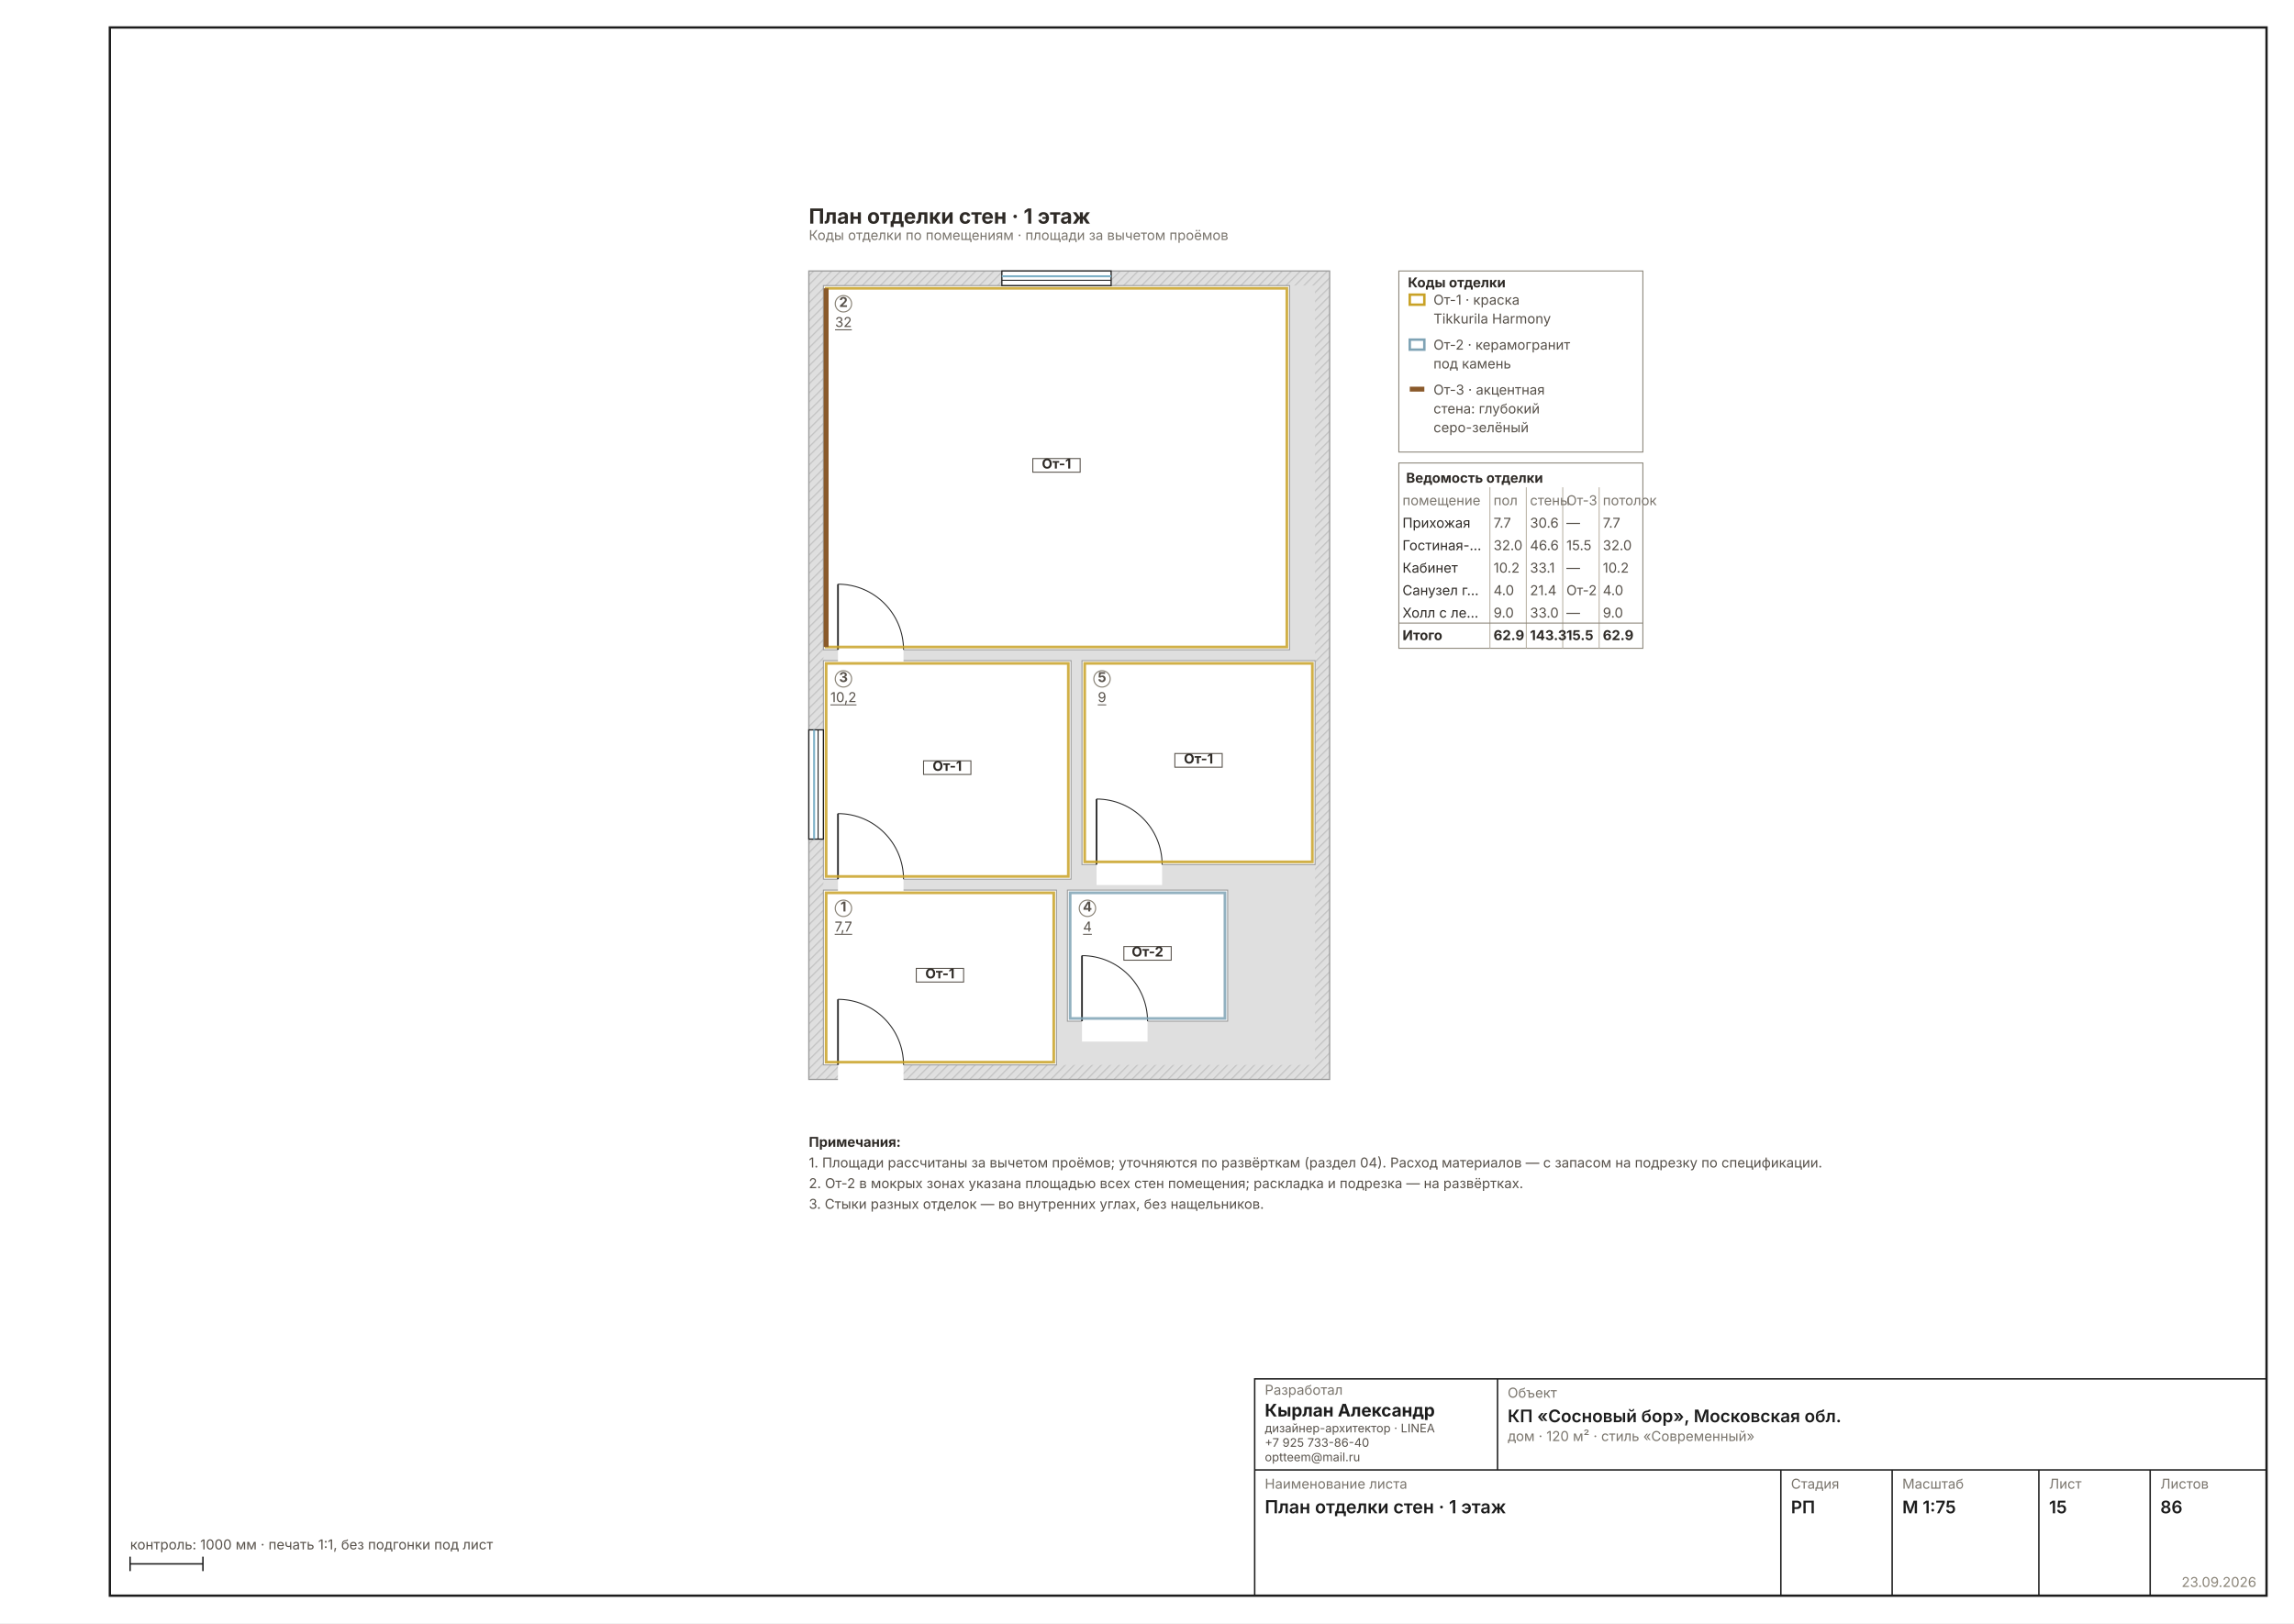
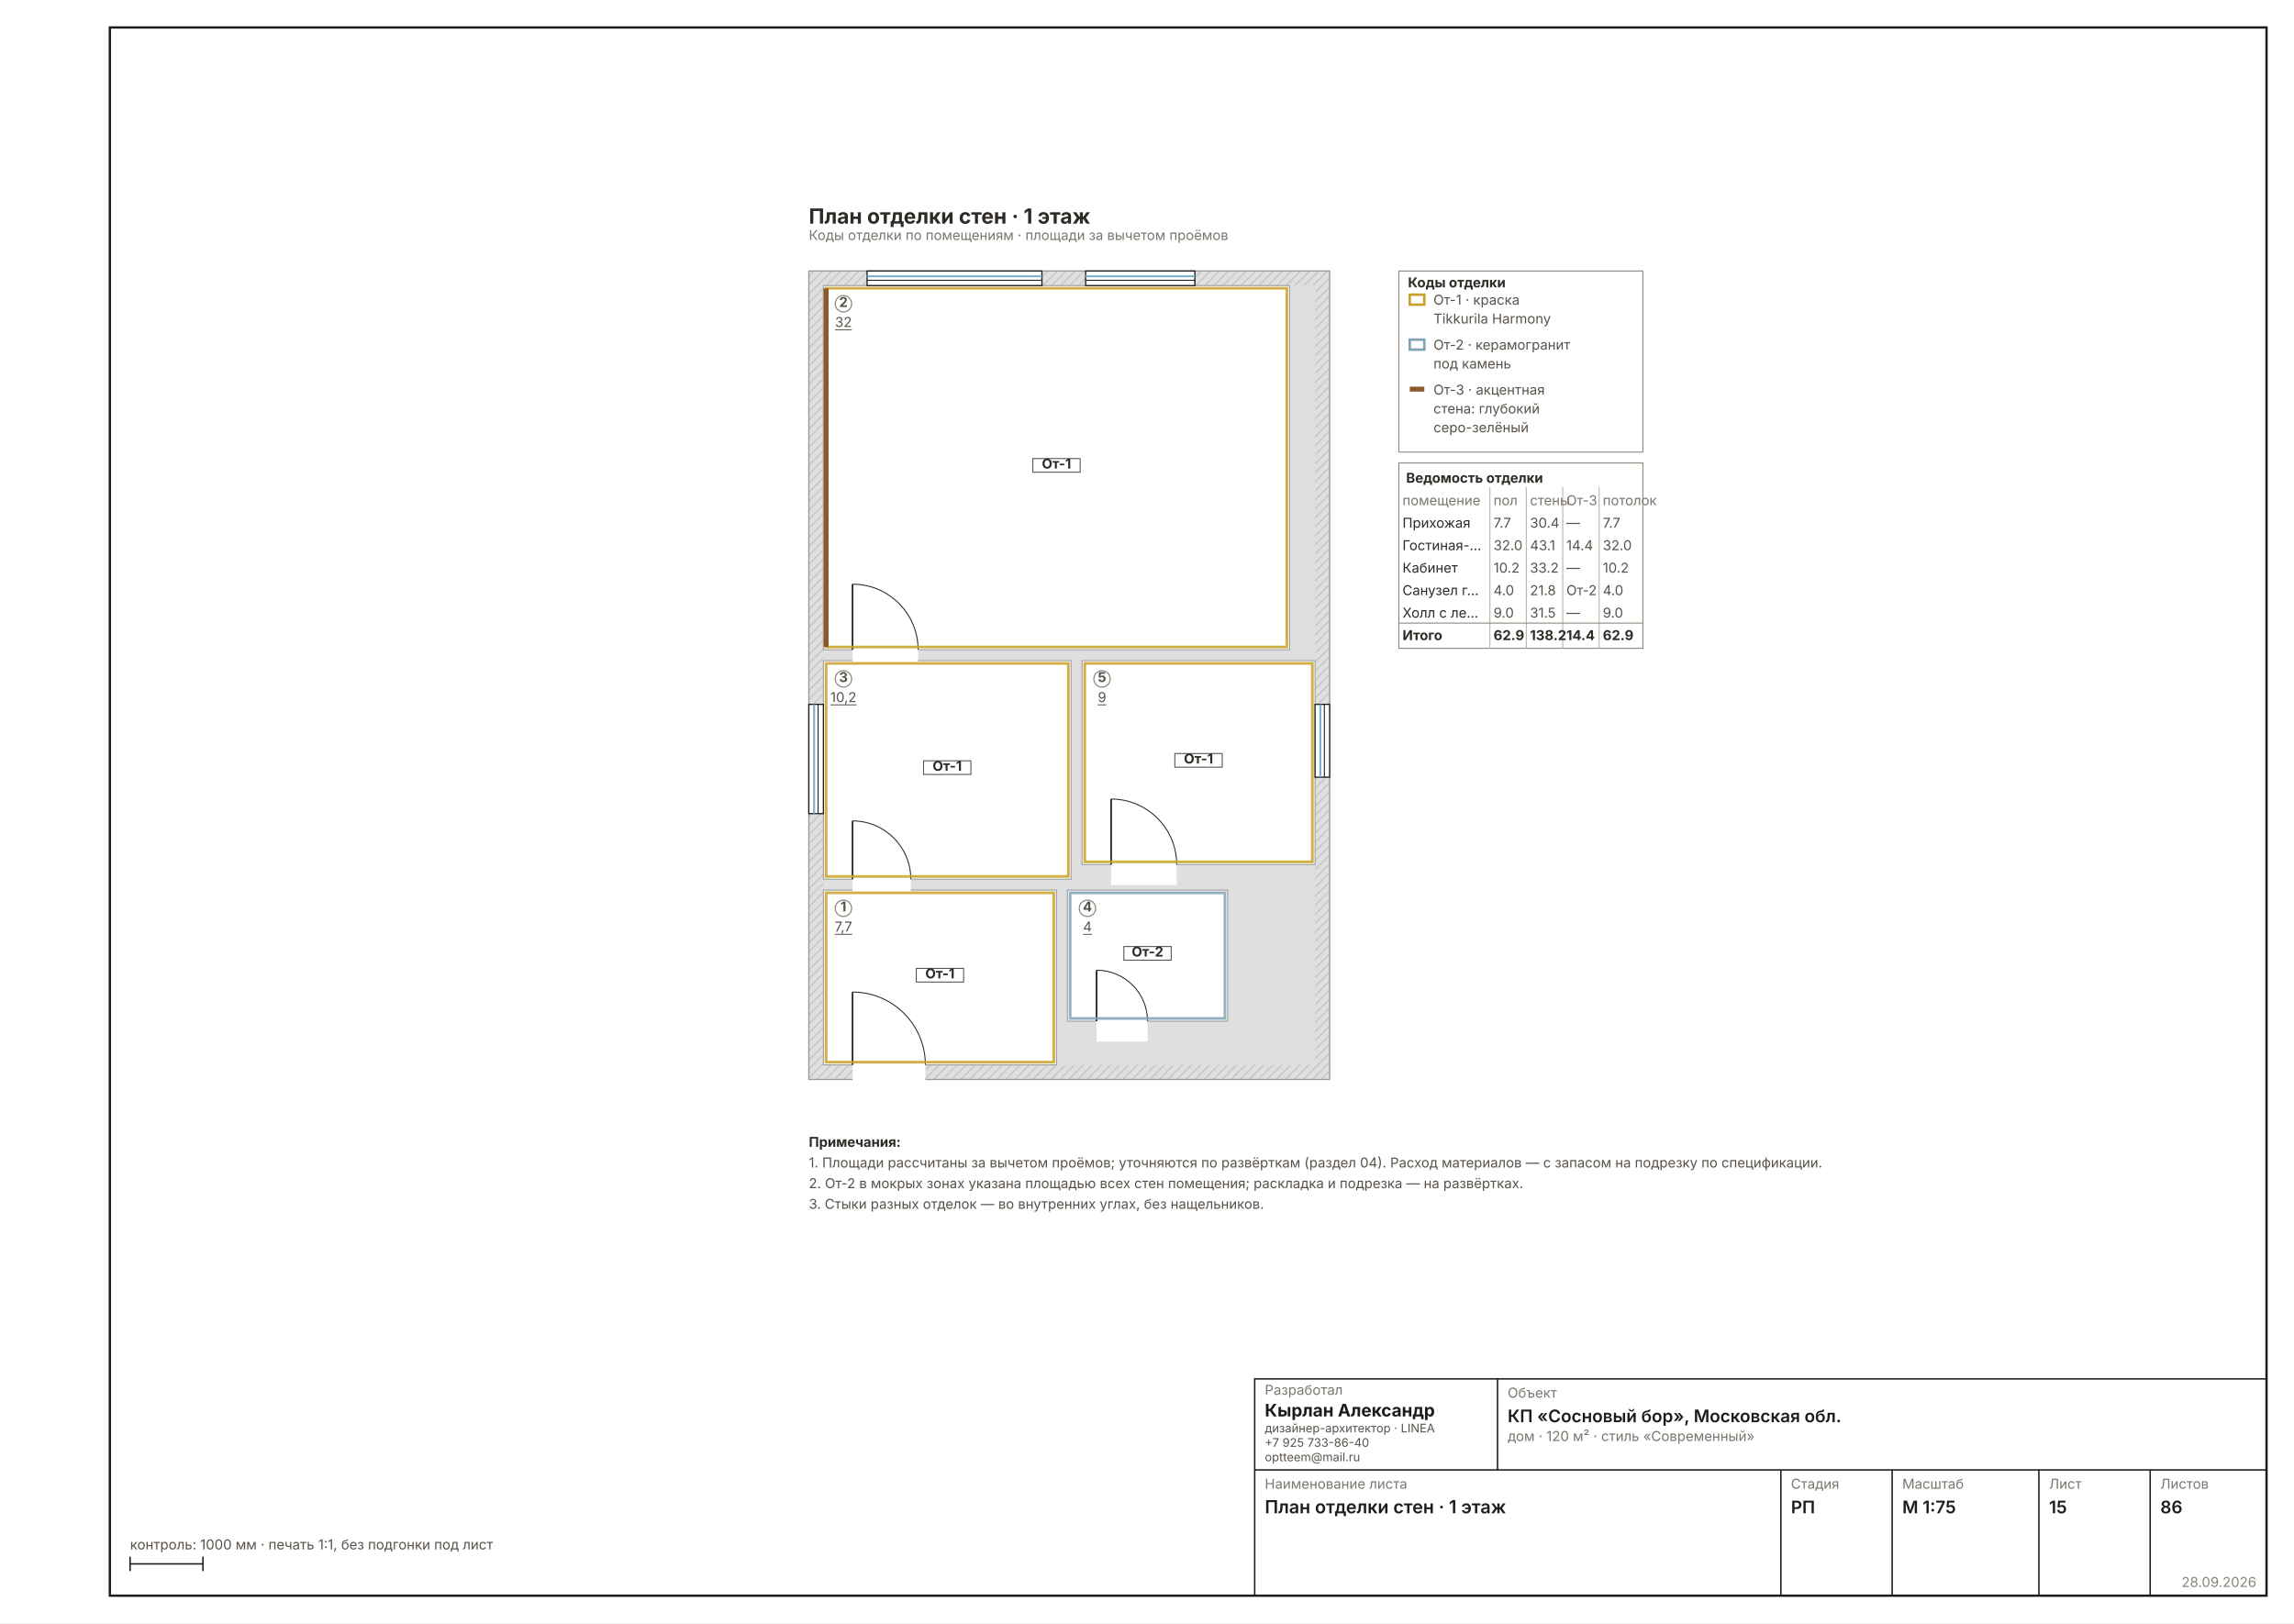
<svg xmlns="http://www.w3.org/2000/svg" width="1587" height="1123" viewBox="0 0 1587 1123" font-family="Inter, &quot;Helvetica Neue&quot;, Arial, sans-serif" data-sheet="wall-finish" data-scale="1:75">
  <rect width="1587" height="1123" fill="#FFFFFF" />
  <rect x="76" y="19" width="1492" height="1085" fill="none" stroke="#1C1C1C" stroke-width="1.6" />
  <g transform="translate(515.4593 140.8783) scale(0.6299)">
    <defs>
      <pattern id="wh15" width="7" height="7" patternUnits="userSpaceOnUse" patternTransform="rotate(45)">
        <rect width="7" height="7" fill="#DFDFDF" />
        <line x1="0" y1="0" x2="0" y2="7" stroke="#C4C4C4" stroke-width="2.70" />
      </pattern>
    </defs>
    <rect x="70" y="74" width="572" height="888" fill="url(#wh15)" stroke="#9A9A9A" stroke-width="1.35" />
    <rect x="86" y="90" width="540" height="856" fill="#DFDFDF" />
    <rect x="86" y="754" width="256" height="192" fill="#FFFFFF" stroke="#9A9A9A" stroke-width="1.08" />
    <rect x="86" y="90" width="512" height="400" fill="#FFFFFF" stroke="#9A9A9A" stroke-width="1.08" />
    <rect x="86" y="502" width="272" height="240" fill="#FFFFFF" stroke="#9A9A9A" stroke-width="1.08" />
    <rect x="354" y="754" width="176" height="144" fill="#FFFFFF" stroke="#9A9A9A" stroke-width="1.08" />
    <rect x="370" y="502" width="256" height="224" fill="#FFFFFF" stroke="#9A9A9A" stroke-width="1.08" />
-     <rect x="102" y="942.8" width="72" height="25.6" fill="#FFFFFF" />
-     <line x1="102" y1="946" x2="102" y2="874" stroke="#2A2A2A" stroke-width="1.89" />
-     <path d="M 174 946 A 72 72 0 0 0 102 874" fill="none" stroke="#2A2A2A" stroke-width="1.08" />
-     <rect x="102" y="486.8" width="72" height="25.6" fill="#FFFFFF" />
-     <line x1="102" y1="490" x2="102" y2="418" stroke="#2A2A2A" stroke-width="1.89" />
-     <path d="M 174 490 A 72 72 0 0 0 102 418" fill="none" stroke="#2A2A2A" stroke-width="1.08" />
-     <rect x="102" y="738.8" width="72" height="25.6" fill="#FFFFFF" />
-     <line x1="102" y1="742" x2="102" y2="670" stroke="#2A2A2A" stroke-width="1.89" />
-     <path d="M 174 742 A 72 72 0 0 0 102 670" fill="none" stroke="#2A2A2A" stroke-width="1.08" />
-     <rect x="370" y="894.8" width="72" height="25.6" fill="#FFFFFF" />
-     <line x1="370" y1="898" x2="370" y2="826" stroke="#2A2A2A" stroke-width="1.89" />
-     <path d="M 442 898 A 72 72 0 0 0 370 826" fill="none" stroke="#2A2A2A" stroke-width="1.08" />
-     <rect x="386" y="722.8" width="72" height="25.6" fill="#FFFFFF" />
-     <line x1="386" y1="726" x2="386" y2="654" stroke="#2A2A2A" stroke-width="1.89" />
-     <path d="M 458 726 A 72 72 0 0 0 386 654" fill="none" stroke="#2A2A2A" stroke-width="1.08" />
-     <rect x="282" y="74" width="120" height="16" fill="#FFFFFF" stroke="#1C1C1C" stroke-width="1.35" />
-     <line x1="282" y1="79.8" x2="402" y2="79.8" stroke="#7FB2C8" stroke-width="2.16" />
-     <line x1="282" y1="84.2" x2="402" y2="84.2" stroke="#1C1C1C" stroke-width="1.08" />
-     <rect x="70" y="578" width="16" height="120" fill="#FFFFFF" stroke="#1C1C1C" stroke-width="1.35" />
-     <line x1="75.8" y1="578" x2="75.8" y2="698" stroke="#7FB2C8" stroke-width="2.16" />
-     <line x1="80.2" y1="578" x2="80.2" y2="698" stroke="#1C1C1C" stroke-width="1.08" />
+     <rect x="118" y="942.8" width="80" height="25.6" fill="#FFFFFF" />
+     <line x1="118" y1="946" x2="118" y2="866" stroke="#2A2A2A" stroke-width="1.89" />
+     <path d="M 198 946 A 80 80 0 0 0 118 866" fill="none" stroke="#2A2A2A" stroke-width="1.08" />
+     <rect x="118" y="486.8" width="72" height="25.6" fill="#FFFFFF" />
+     <line x1="118" y1="490" x2="118" y2="418" stroke="#2A2A2A" stroke-width="1.89" />
+     <path d="M 190 490 A 72 72 0 0 0 118 418" fill="none" stroke="#2A2A2A" stroke-width="1.08" />
+     <rect x="118" y="738.8" width="64" height="25.6" fill="#FFFFFF" />
+     <line x1="118" y1="742" x2="118" y2="678" stroke="#2A2A2A" stroke-width="1.89" />
+     <path d="M 182 742 A 64 64 0 0 0 118 678" fill="none" stroke="#2A2A2A" stroke-width="1.08" />
+     <rect x="386" y="894.8" width="56" height="25.6" fill="#FFFFFF" />
+     <line x1="386" y1="898" x2="386" y2="842" stroke="#2A2A2A" stroke-width="1.89" />
+     <path d="M 442 898 A 56 56 0 0 0 386 842" fill="none" stroke="#2A2A2A" stroke-width="1.08" />
+     <rect x="402" y="722.8" width="72" height="25.6" fill="#FFFFFF" />
+     <line x1="402" y1="726" x2="402" y2="654" stroke="#2A2A2A" stroke-width="1.89" />
+     <path d="M 474 726 A 72 72 0 0 0 402 654" fill="none" stroke="#2A2A2A" stroke-width="1.08" />
+     <rect x="134" y="74" width="192" height="16" fill="#FFFFFF" stroke="#1C1C1C" stroke-width="1.35" />
+     <line x1="134" y1="79.8" x2="326" y2="79.8" stroke="#7FB2C8" stroke-width="2.16" />
+     <line x1="134" y1="84.2" x2="326" y2="84.2" stroke="#1C1C1C" stroke-width="1.08" />
+     <rect x="374" y="74" width="120" height="16" fill="#FFFFFF" stroke="#1C1C1C" stroke-width="1.35" />
+     <line x1="374" y1="79.8" x2="494" y2="79.8" stroke="#7FB2C8" stroke-width="2.16" />
+     <line x1="374" y1="84.2" x2="494" y2="84.2" stroke="#1C1C1C" stroke-width="1.08" />
+     <rect x="70" y="550" width="16" height="120" fill="#FFFFFF" stroke="#1C1C1C" stroke-width="1.35" />
+     <line x1="75.8" y1="550" x2="75.8" y2="670" stroke="#7FB2C8" stroke-width="2.16" />
+     <line x1="80.2" y1="550" x2="80.2" y2="670" stroke="#1C1C1C" stroke-width="1.08" />
+     <rect x="626" y="550" width="16" height="80" fill="#FFFFFF" stroke="#1C1C1C" stroke-width="1.35" />
+     <line x1="631.8" y1="550" x2="631.8" y2="630" stroke="#7FB2C8" stroke-width="2.16" />
+     <line x1="636.2" y1="550" x2="636.2" y2="630" stroke="#1C1C1C" stroke-width="1.08" />
    <rect x="89" y="757" width="250" height="186" fill="none" stroke="#C9A227" stroke-width="2.97" opacity="0.85" />
    <rect x="188" y="840" width="52" height="15" fill="#FFFFFFE0" stroke="#57514A" stroke-width="1.08" />
    <text x="214" y="851" font-size="15.00" font-weight="700" text-anchor="middle" fill="#2E2A26">От-1</text>
    <rect x="89" y="93" width="506" height="394" fill="none" stroke="#C9A227" stroke-width="2.97" opacity="0.85" />
    <line x1="89" y1="93" x2="89" y2="487" stroke="#8A5A2B" stroke-width="5.40" />
    <rect x="316" y="280" width="52" height="15" fill="#FFFFFFE0" stroke="#57514A" stroke-width="1.08" />
    <text x="342" y="291" font-size="15.00" font-weight="700" text-anchor="middle" fill="#2E2A26">От-1</text>
    <rect x="89" y="505" width="266" height="234" fill="none" stroke="#C9A227" stroke-width="2.97" opacity="0.85" />
    <rect x="196" y="612" width="52" height="15" fill="#FFFFFFE0" stroke="#57514A" stroke-width="1.08" />
    <text x="222" y="623" font-size="15.00" font-weight="700" text-anchor="middle" fill="#2E2A26">От-1</text>
    <rect x="357" y="757" width="170" height="138" fill="none" stroke="#7FA3B5" stroke-width="2.97" opacity="0.85" />
    <rect x="416" y="816" width="52" height="15" fill="#FFFFFFE0" stroke="#57514A" stroke-width="1.08" />
    <text x="442" y="827" font-size="15.00" font-weight="700" text-anchor="middle" fill="#2E2A26">От-2</text>
    <rect x="373" y="505" width="250" height="218" fill="none" stroke="#C9A227" stroke-width="2.97" opacity="0.85" />
    <rect x="472" y="604" width="52" height="15" fill="#FFFFFFE0" stroke="#57514A" stroke-width="1.08" />
    <text x="498" y="615" font-size="15.00" font-weight="700" text-anchor="middle" fill="#2E2A26">От-1</text>
    <g data-el="room" />
    <circle cx="108" cy="774" r="9" fill="#FFFFFFD9" stroke="#8A8478" stroke-width="1.22" />
    <text x="108" y="777.5" font-size="15.00" font-weight="700" text-anchor="middle" fill="#57514A">1</text>
    <text x="108" y="799.496" font-size="15.00" text-anchor="middle" fill="#57514A" text-decoration="underline">7,7</text>
    <circle cx="108" cy="110" r="9" fill="#FFFFFFD9" stroke="#8A8478" stroke-width="1.22" />
    <text x="108" y="113.5" font-size="15.00" font-weight="700" text-anchor="middle" fill="#57514A">2</text>
    <text x="108" y="135.496" font-size="15.00" text-anchor="middle" fill="#57514A" text-decoration="underline">32</text>
    <circle cx="108" cy="522" r="9" fill="#FFFFFFD9" stroke="#8A8478" stroke-width="1.22" />
    <text x="108" y="525.5" font-size="15.00" font-weight="700" text-anchor="middle" fill="#57514A">3</text>
    <text x="108" y="547.496" font-size="15.00" text-anchor="middle" fill="#57514A" text-decoration="underline">10,2</text>
    <circle cx="376" cy="774" r="9" fill="#FFFFFFD9" stroke="#8A8478" stroke-width="1.22" />
    <text x="376" y="777.5" font-size="15.00" font-weight="700" text-anchor="middle" fill="#57514A">4</text>
    <text x="376" y="799.496" font-size="15.00" text-anchor="middle" fill="#57514A" text-decoration="underline">4</text>
    <circle cx="392" cy="522" r="9" fill="#FFFFFFD9" stroke="#8A8478" stroke-width="1.22" />
    <text x="392" y="525.5" font-size="15.00" font-weight="700" text-anchor="middle" fill="#57514A">5</text>
    <text x="392" y="547.496" font-size="15.00" text-anchor="middle" fill="#57514A" text-decoration="underline">9</text>
    <g data-el="legend">
      <rect x="718" y="74" width="268" height="198.868" fill="none" stroke="#8A8478" stroke-width="1.08" />
      <text x="728" y="92" font-size="15.00" font-weight="700" fill="#2E2A26">Коды отделки</text>
      <rect x="730" y="100" width="16" height="11" fill="none" stroke="#C9A227" stroke-width="2.70" />
      <text x="756" y="111" font-size="15.00" fill="#57514A">От-1 · краска</text>
      <text x="756" y="131.695" font-size="15.00" fill="#57514A">Tikkurila Harmony</text>
      <rect x="730" y="149.391" width="16" height="11" fill="none" stroke="#7FA3B5" stroke-width="2.70" />
      <text x="756" y="160.391" font-size="15.00" fill="#57514A">От-2 · керамогранит</text>
      <text x="756" y="181.086" font-size="15.00" fill="#57514A">под камень</text>
      <line x1="730" y1="203.782" x2="746" y2="203.782" stroke="#8A5A2B" stroke-width="5.40" />
      <text x="756" y="209.782" font-size="15.00" fill="#57514A">От-3 · акцентная</text>
      <text x="756" y="230.477" font-size="15.00" fill="#57514A">стена: глубокий</text>
      <text x="756" y="251.173" font-size="15.00" fill="#57514A">серо-зелёный</text>
    </g>
    <g data-el="spec">
      <text x="726" y="306.564" font-size="15.00" font-weight="700" fill="#2E2A26">Ведомость отделки</text>
      <rect x="718" y="284.868" width="268" height="203.564" fill="none" stroke="#8A8478" stroke-width="1.08" />
      <line x1="818" y1="311.564" x2="818" y2="488.432" stroke="#B9B2A4" stroke-width="1.08" />
      <line x1="858" y1="311.564" x2="858" y2="488.432" stroke="#B9B2A4" stroke-width="1.08" />
      <line x1="898" y1="311.564" x2="898" y2="488.432" stroke="#B9B2A4" stroke-width="1.08" />
      <line x1="938" y1="311.564" x2="938" y2="488.432" stroke="#B9B2A4" stroke-width="1.08" />
      <text x="722" y="331.259" font-size="15.00" fill="#7A756D">помещение</text>
      <text x="822" y="331.259" font-size="15.00" fill="#7A756D">пол</text>
      <text x="862" y="331.259" font-size="15.00" fill="#7A756D">стены</text>
      <text x="902" y="331.259" font-size="15.00" fill="#7A756D">От-3</text>
      <text x="942" y="331.259" font-size="15.00" fill="#7A756D">потолок</text>
      <text x="722" y="355.955" font-size="15.00" fill="#2E2A26">Прихожая</text>
      <text x="822" y="355.955" font-size="15.00" fill="#57514A">7.7</text>
-       <text x="862" y="355.955" font-size="15.00" fill="#57514A">30.6</text>
+       <text x="862" y="355.955" font-size="15.00" fill="#57514A">30.4</text>
      <text x="902" y="355.955" font-size="15.00" fill="#57514A">—</text>
      <text x="942" y="355.955" font-size="15.00" fill="#57514A">7.7</text>
      <text x="722" y="380.65" font-size="15.00" fill="#2E2A26">Гостиная-…</text>
      <text x="822" y="380.65" font-size="15.00" fill="#57514A">32.0</text>
-       <text x="862" y="380.65" font-size="15.00" fill="#57514A">46.6</text>
-       <text x="902" y="380.65" font-size="15.00" fill="#57514A">15.5</text>
+       <text x="862" y="380.65" font-size="15.00" fill="#57514A">43.1</text>
+       <text x="902" y="380.65" font-size="15.00" fill="#57514A">14.4</text>
      <text x="942" y="380.65" font-size="15.00" fill="#57514A">32.0</text>
      <text x="722" y="405.346" font-size="15.00" fill="#2E2A26">Кабинет</text>
      <text x="822" y="405.346" font-size="15.00" fill="#57514A">10.2</text>
-       <text x="862" y="405.346" font-size="15.00" fill="#57514A">33.1</text>
+       <text x="862" y="405.346" font-size="15.00" fill="#57514A">33.2</text>
      <text x="902" y="405.346" font-size="15.00" fill="#57514A">—</text>
      <text x="942" y="405.346" font-size="15.00" fill="#57514A">10.2</text>
      <text x="722" y="430.041" font-size="15.00" fill="#2E2A26">Санузел г…</text>
      <text x="822" y="430.041" font-size="15.00" fill="#57514A">4.0</text>
-       <text x="862" y="430.041" font-size="15.00" fill="#57514A">21.4</text>
+       <text x="862" y="430.041" font-size="15.00" fill="#57514A">21.8</text>
      <text x="902" y="430.041" font-size="15.00" fill="#57514A">От-2</text>
      <text x="942" y="430.041" font-size="15.00" fill="#57514A">4.0</text>
      <text x="722" y="454.736" font-size="15.00" fill="#2E2A26">Холл с ле…</text>
      <text x="822" y="454.736" font-size="15.00" fill="#57514A">9.0</text>
-       <text x="862" y="454.736" font-size="15.00" fill="#57514A">33.0</text>
+       <text x="862" y="454.736" font-size="15.00" fill="#57514A">31.5</text>
      <text x="902" y="454.736" font-size="15.00" fill="#57514A">—</text>
      <text x="942" y="454.736" font-size="15.00" fill="#57514A">9.0</text>
      <line x1="718" y1="460.736" x2="986" y2="460.736" stroke="#8A8478" stroke-width="1.08" />
      <text x="722" y="479.432" font-size="15.00" font-weight="700" fill="#2E2A26">Итого</text>
      <text x="822" y="479.432" font-size="15.00" font-weight="700" fill="#2E2A26">62.9</text>
-       <text x="862" y="479.432" font-size="15.00" font-weight="700" fill="#2E2A26">143.3</text>
-       <text x="902" y="479.432" font-size="15.00" font-weight="700" fill="#2E2A26">15.5</text>
+       <text x="862" y="479.432" font-size="15.00" font-weight="700" fill="#2E2A26">138.2</text>
+       <text x="902" y="479.432" font-size="15.00" font-weight="700" fill="#2E2A26">14.4</text>
      <text x="942" y="479.432" font-size="15.00" font-weight="700" fill="#2E2A26">62.9</text>
    </g>
    <g data-el="notes" />
    <text x="70" y="1036" font-size="15.00" font-weight="700" fill="#2E2A26">Примечания:</text>
    <text x="70" y="1058.695" font-size="15.00" fill="#57514A">1. Площади рассчитаны за вычетом проёмов; уточняются по развёрткам (раздел 04). Расход материалов — с запасом на подрезку по спецификации.</text>
    <text x="70" y="1081.391" font-size="15.00" fill="#57514A">2. От-2 в мокрых зонах указана площадью всех стен помещения; раскладка и подрезка — на развёртках.</text>
    <text x="70" y="1104.086" font-size="15.00" fill="#57514A">3. Стыки разных отделок — во внутренних углах, без нащельников.</text>
    <text x="70" y="22" font-size="22.95" font-weight="700" fill="#2E2A26">План отделки стен · 1 этаж</text>
    <text x="70" y="40" font-size="15.00" fill="#7A756D">Коды отделки по помещениям · площади за вычетом проёмов</text>
  </g>
  <g data-el="stamp" stroke="#1C1C1C" stroke-width="1" fill="none">
    <rect x="868" y="954" width="700" height="150" />
    <line x1="868" y1="1017" x2="1568" y2="1017" />
    <line x1="1036" y1="954" x2="1036" y2="1017" />
    <line x1="1232" y1="1017" x2="1232" y2="1104" />
    <line x1="1309" y1="1017" x2="1309" y2="1104" />
    <line x1="1410.5" y1="1017" x2="1410.5" y2="1104" />
    <line x1="1487.5" y1="1017" x2="1487.5" y2="1104" />
  </g>
  <text x="875" y="965" font-size="9.5" fill="#7A756D">Разработал</text>
  <text x="875" y="980" font-size="12" font-weight="700" fill="#1C1C1C">Кырлан Александр</text>
  <text x="875" y="991" font-size="8.2" fill="#57514A">дизайнер-архитектор · LINEA</text>
  <text x="875" y="1001" font-size="8.2" fill="#57514A">+7 925 733-86-40</text>
  <text x="875" y="1011" font-size="8.2" fill="#57514A">optteem@mail.ru</text>
  <text x="1043" y="967" font-size="9.5" fill="#7A756D">Объект</text>
  <text x="1043" y="984" font-size="12" font-weight="600" fill="#1C1C1C">КП «Сосновый бор», Московская обл.</text>
  <text x="1043" y="997" font-size="9.5" fill="#7A756D">дом · 120 м² · стиль «Современный»</text>
  <text x="875" y="1030" font-size="9.5" fill="#7A756D">Наименование листа</text>
  <text x="875" y="1047" font-size="12.5" font-weight="600" fill="#1C1C1C">План отделки стен · 1 этаж</text>
  <text x="1239" y="1030" font-size="9.5" fill="#7A756D">Стадия</text>
  <text x="1239" y="1047" font-size="12" font-weight="600" fill="#1C1C1C">РП</text>
  <text x="1316" y="1030" font-size="9.5" fill="#7A756D">Масштаб</text>
  <text x="1316" y="1047" font-size="12" font-weight="600" fill="#1C1C1C">М 1:75</text>
  <text x="1417.5" y="1030" font-size="9.5" fill="#7A756D">Лист</text>
  <text x="1417.5" y="1047" font-size="12" font-weight="600" fill="#1C1C1C">15</text>
  <text x="1494.5" y="1030" font-size="9.5" fill="#7A756D">Листов</text>
  <text x="1494.5" y="1047" font-size="12" font-weight="600" fill="#1C1C1C">86</text>
-   <text x="1561" y="1098" font-size="9.5" fill="#8A8478" text-anchor="end">23.09.2026</text>
+   <text x="1561" y="1098" font-size="9.5" fill="#8A8478" text-anchor="end">28.09.2026</text>
  <g stroke="#1C1C1C" stroke-width="1">
    <line x1="90" y1="1082" x2="140.392" y2="1082" />
    <line x1="90" y1="1077" x2="90" y2="1087" />
    <line x1="140.392" y1="1077" x2="140.392" y2="1087" />
  </g>
  <text x="90" y="1072" font-size="9.5" fill="#57514A">контроль: 1000 мм · печать 1:1, без подгонки под лист</text>
</svg>
